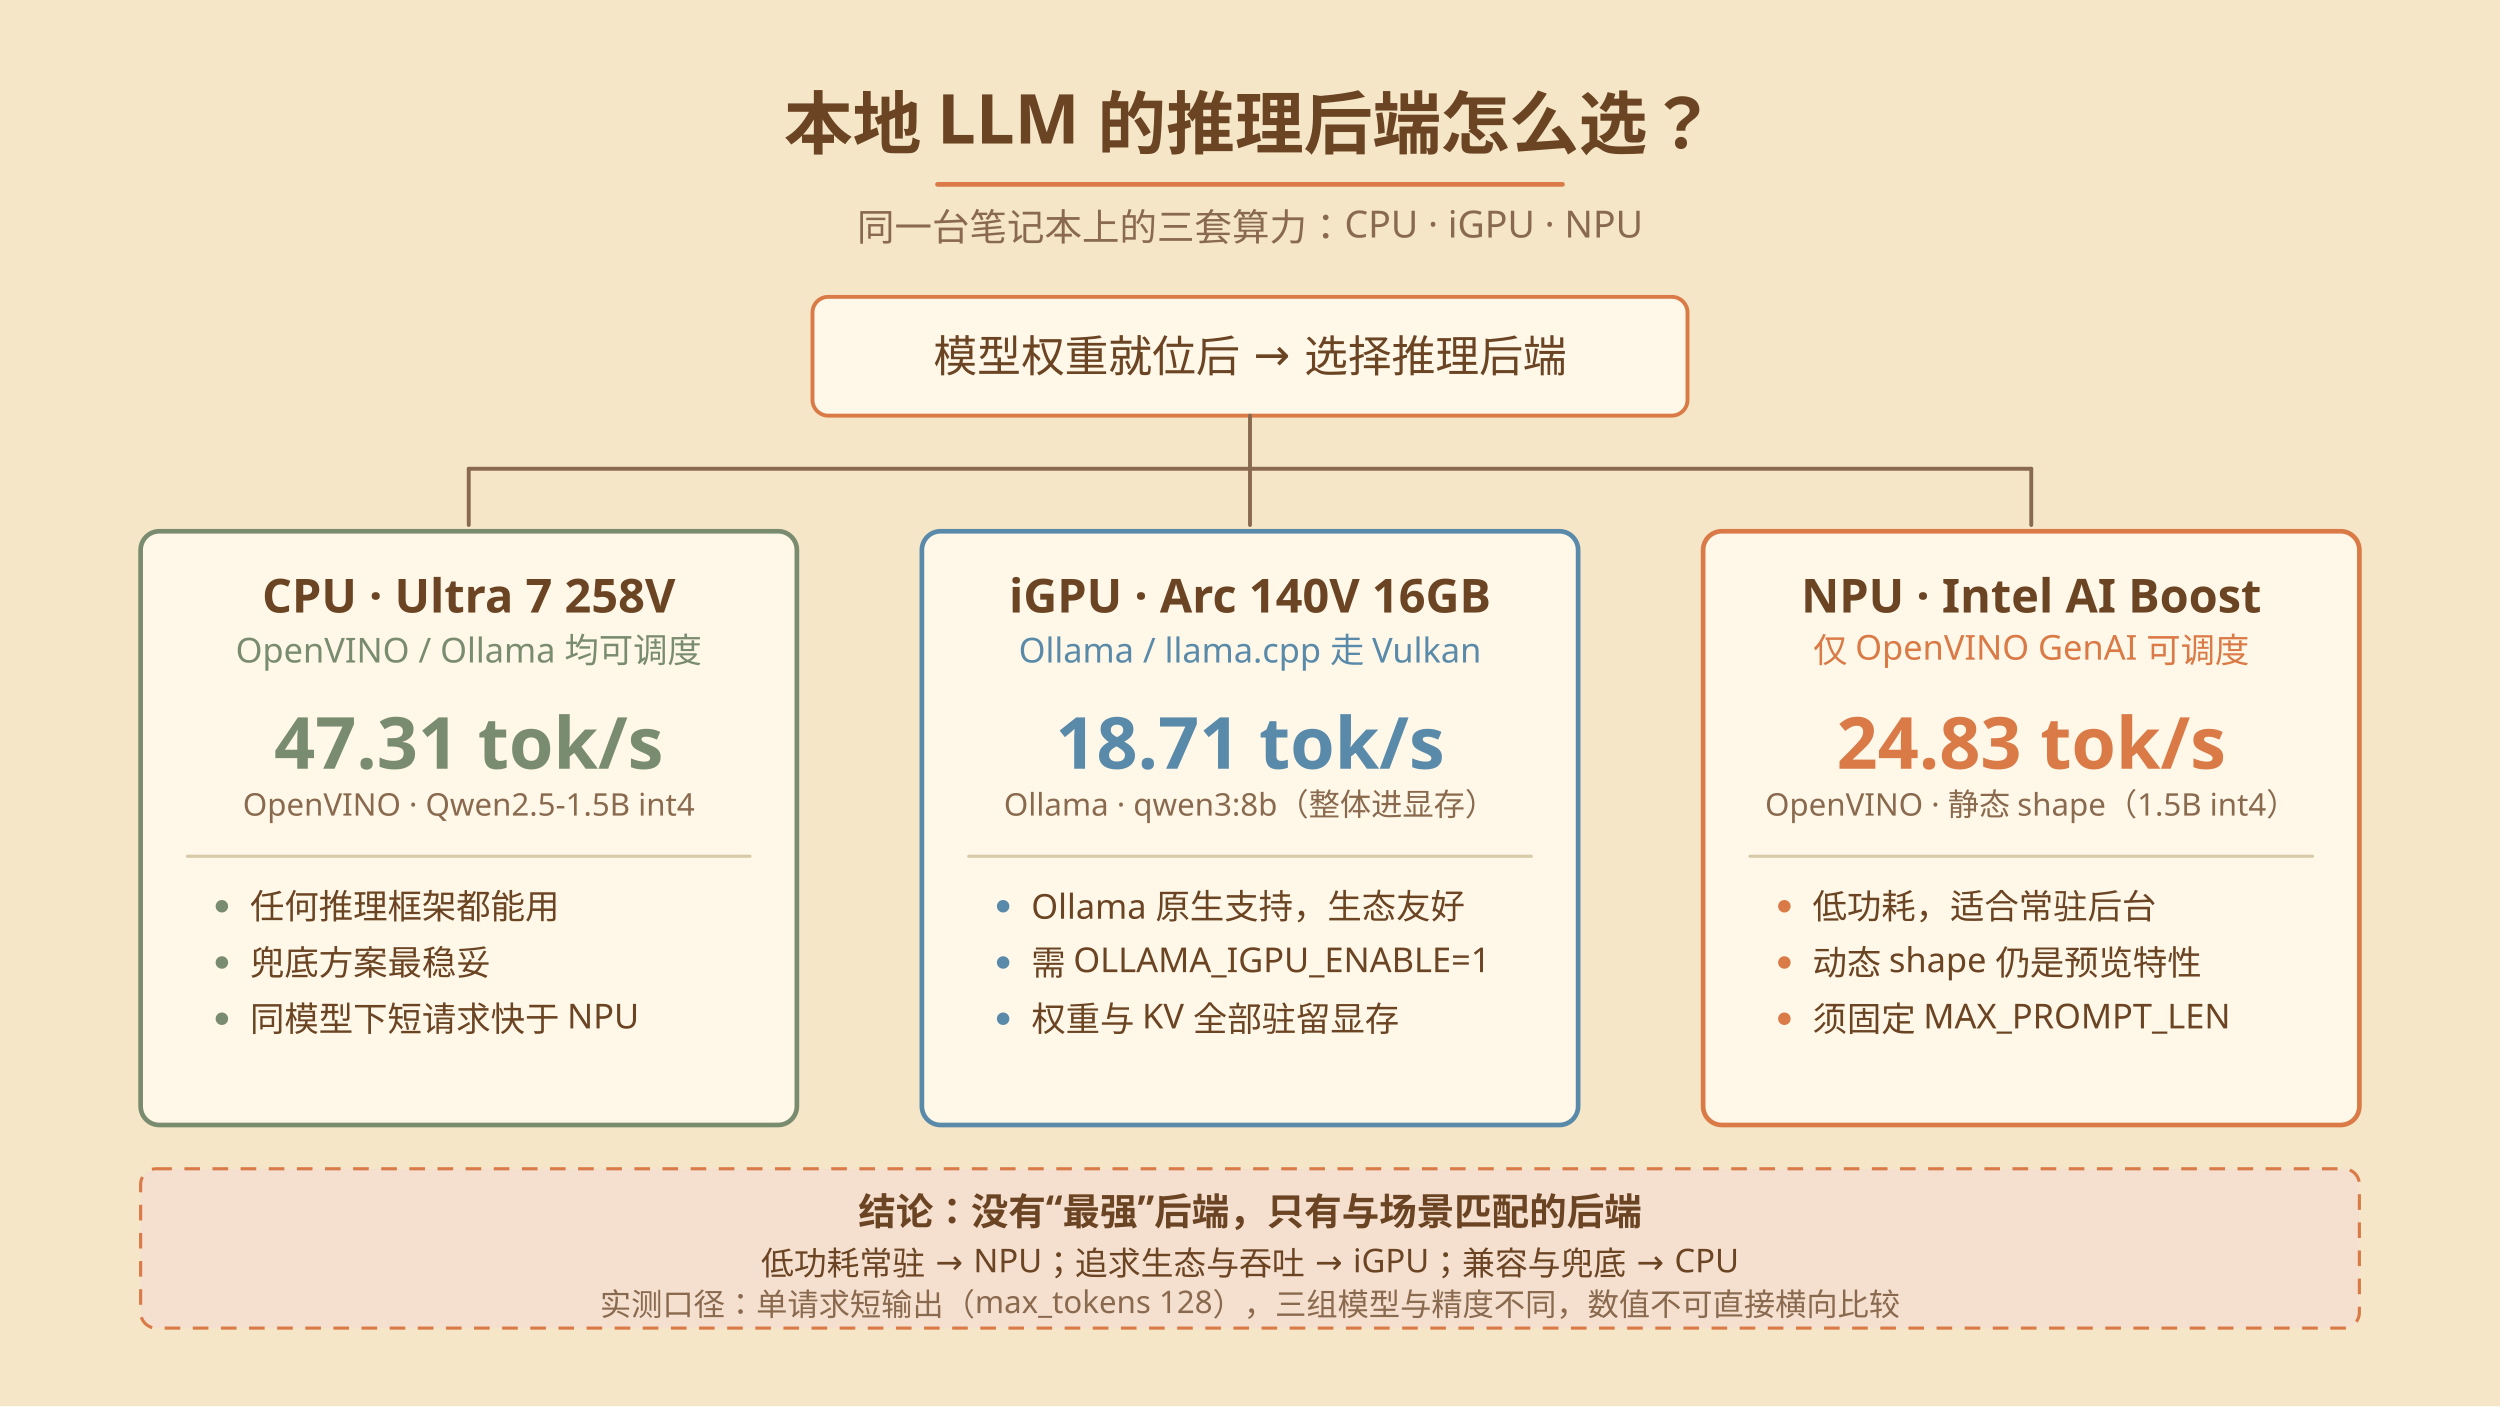
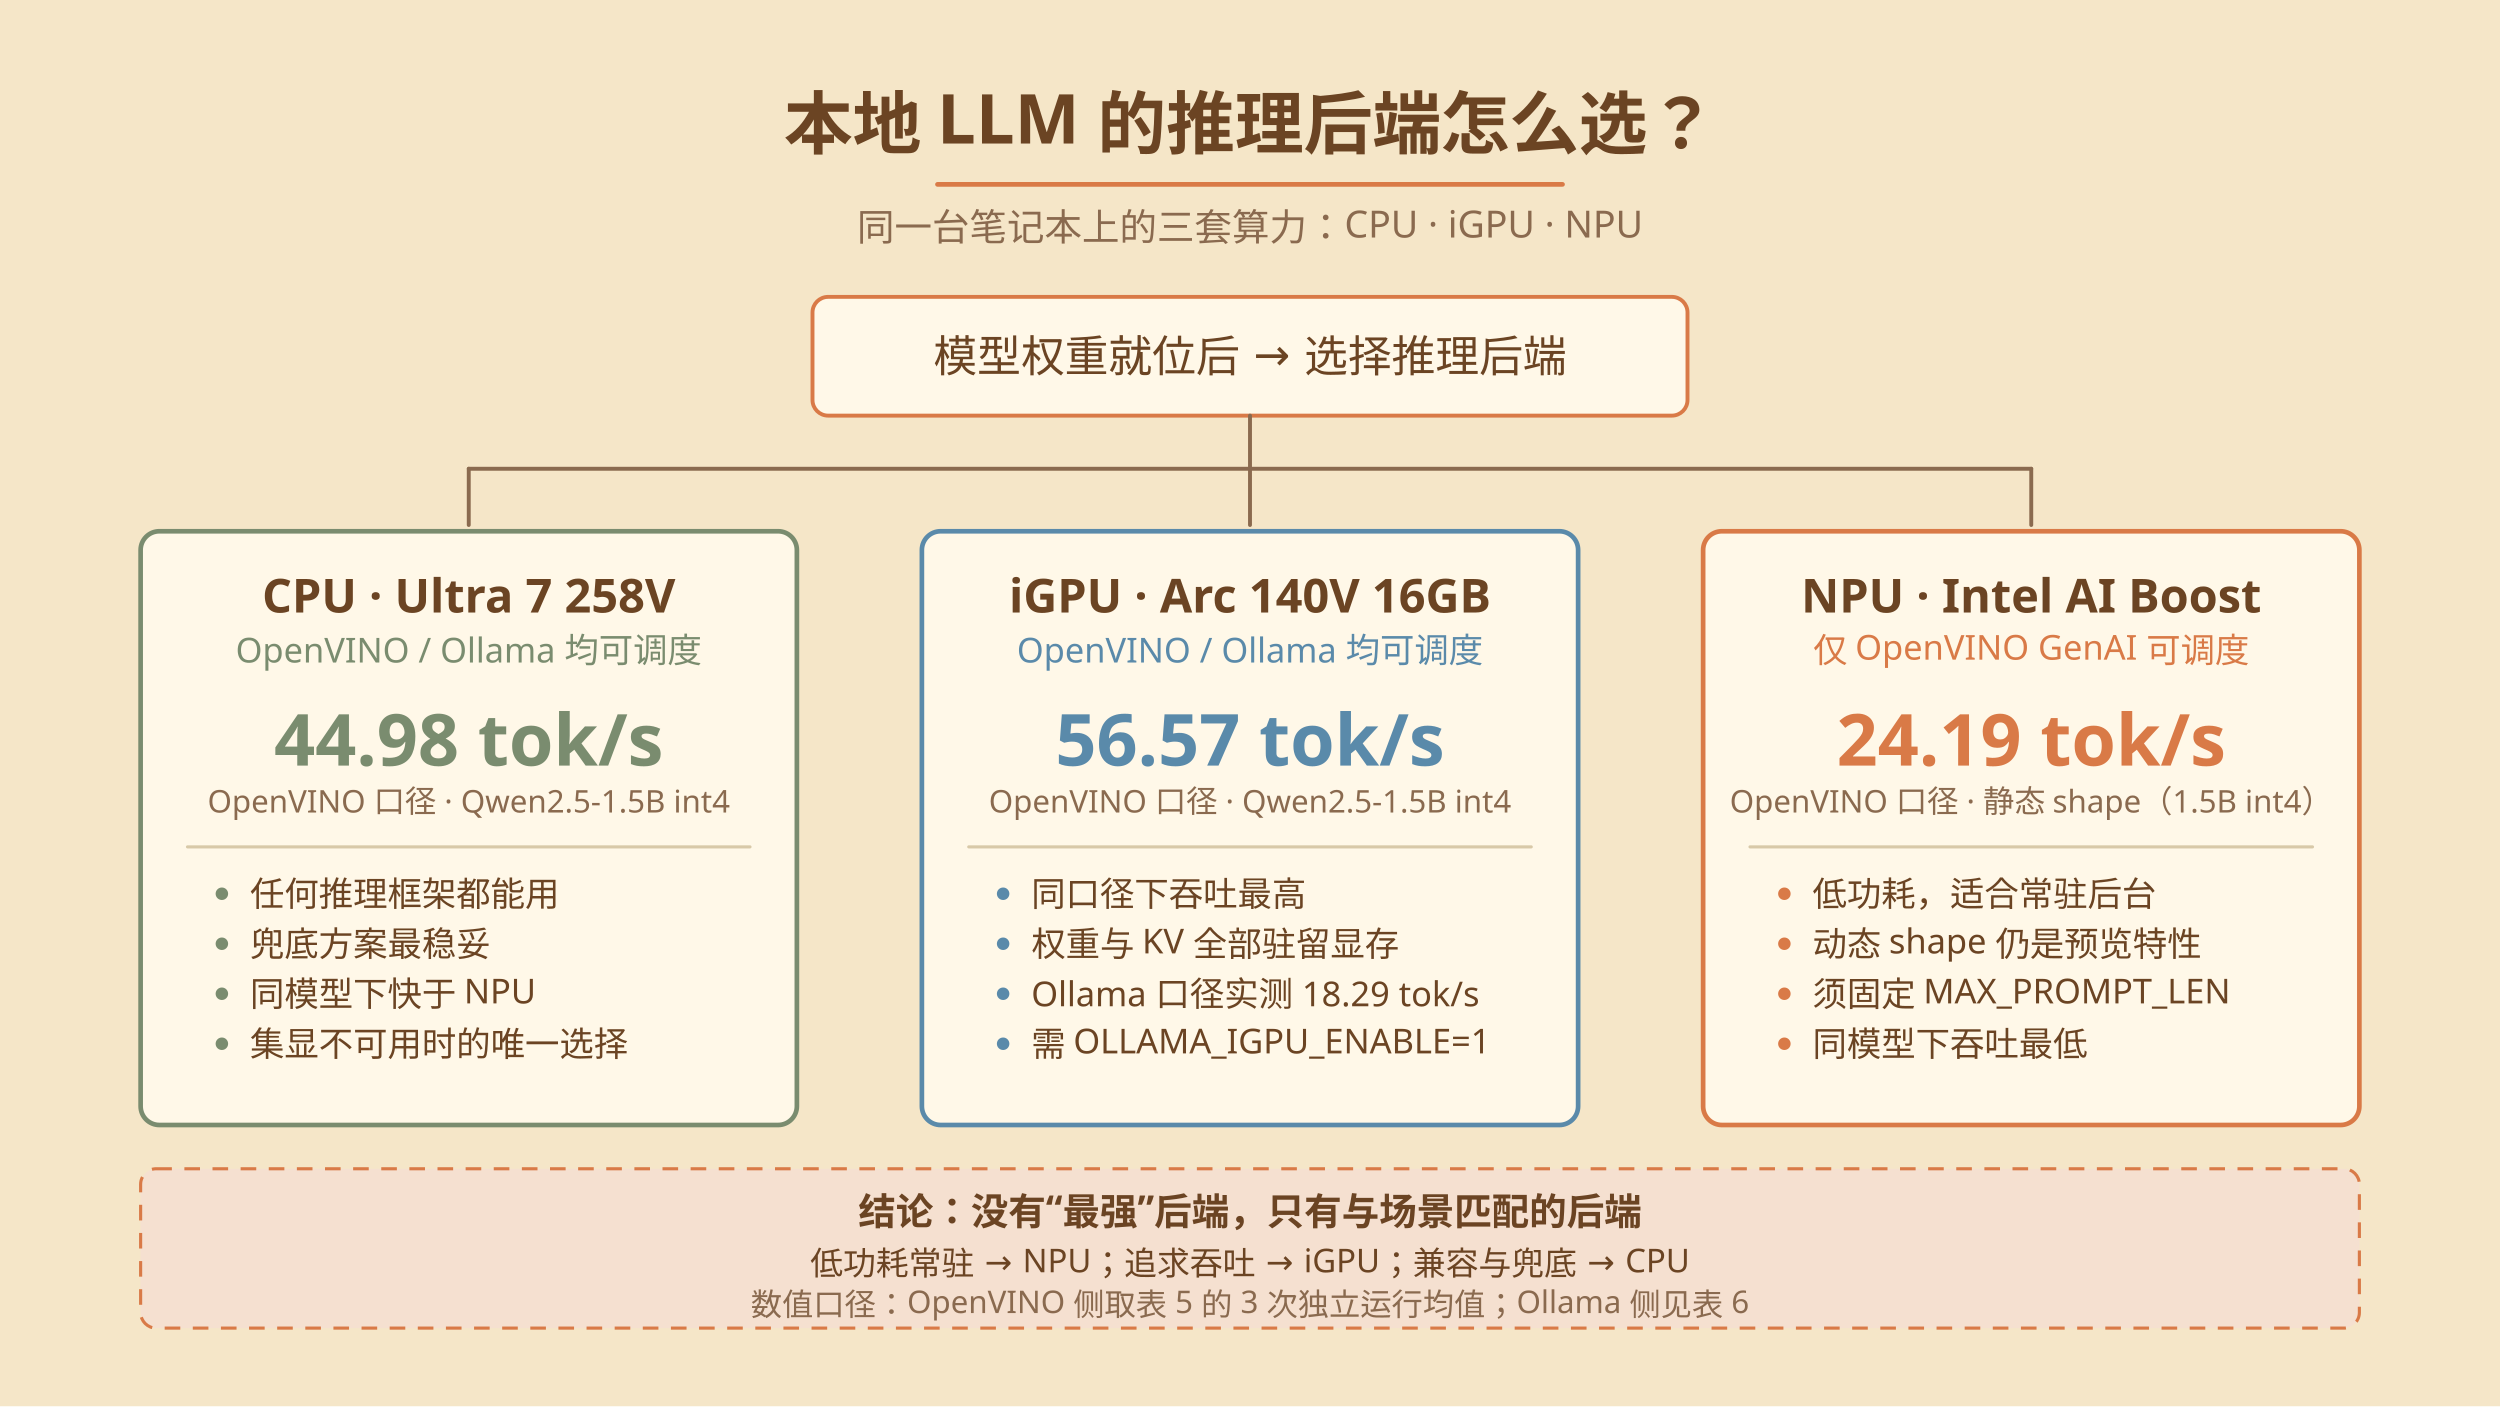
<svg xmlns="http://www.w3.org/2000/svg" viewBox="0 0 1600 900" width="1600" height="900" font-family="'PingFang SC', 'Microsoft YaHei', 'Hiragino Sans GB', 'WenQuanYi Micro Hei', sans-serif">
  <rect width="1600" height="900" fill="#F5E6C8" />
  <text x="800" y="95" text-anchor="middle" font-size="44" font-weight="700" fill="#6B4423">本地 LLM 的推理后端怎么选？</text>
  <line x1="600" y1="118" x2="1000" y2="118" stroke="#D97A47" stroke-width="3" stroke-linecap="round" />
  <text x="800" y="154" text-anchor="middle" font-size="24" fill="#8A6A4F">同一台笔记本上的三套算力：CPU · iGPU · NPU</text>
  <rect x="520" y="190" width="560" height="76" rx="10" fill="#FFF8E8" stroke="#D97A47" stroke-width="2.5" />
  <text x="800" y="238" text-anchor="middle" font-size="28" fill="#6B4423">模型权重就位后 → 选择推理后端</text>
  <path d="M800 266 L800 300" stroke="#8A6A4F" stroke-width="2.5" fill="none" stroke-linecap="round" />
  <path d="M300 300 L1300 300" stroke="#8A6A4F" stroke-width="2.5" fill="none" stroke-linecap="round" />
  <path d="M300 300 L300 336" stroke="#8A6A4F" stroke-width="2.5" fill="none" stroke-linecap="round" />
  <path d="M800 300 L800 336" stroke="#8A6A4F" stroke-width="2.5" fill="none" stroke-linecap="round" />
  <path d="M1300 300 L1300 336" stroke="#8A6A4F" stroke-width="2.5" fill="none" stroke-linecap="round" />
  <rect x="90" y="340" width="420" height="380" rx="12" fill="#FFF8E8" stroke="#7A8C6F" stroke-width="3" />
  <text x="300" y="392" text-anchor="middle" font-size="30" font-weight="700" fill="#6B4423">CPU · Ultra 7 258V</text>
  <text x="300" y="424" text-anchor="middle" font-size="22" fill="#7A8C6F">OpenVINO / Ollama 均可调度</text>
-   <text x="300" y="492" text-anchor="middle" font-size="46" font-weight="700" fill="#7A8C6F">47.31 tok/s</text>
-   <text x="300" y="522" text-anchor="middle" font-size="20" fill="#8A6A4F">OpenVINO · Qwen2.5-1.5B int4</text>
-   <line x1="120" y1="548" x2="480" y2="548" stroke="#D8C9A8" stroke-width="2" stroke-linecap="round" />
-   <circle cx="142" cy="580" r="4" fill="#7A8C6F" />
-   <text x="160" y="588" font-size="22" fill="#6B4423">任何推理框架都能用</text>
-   <circle cx="142" cy="616" r="4" fill="#7A8C6F" />
-   <text x="160" y="624" font-size="22" fill="#6B4423">兜底方案最稳妥</text>
-   <circle cx="142" cy="652" r="4" fill="#7A8C6F" />
-   <text x="160" y="660" font-size="22" fill="#6B4423">同模型下短请求快于 NPU</text>
+   <text x="300" y="490" text-anchor="middle" font-size="46" font-weight="700" fill="#7A8C6F">44.98 tok/s</text>
+   <text x="300" y="520" text-anchor="middle" font-size="20" fill="#8A6A4F">OpenVINO 口径 · Qwen2.5-1.5B int4</text>
+   <line x1="120" y1="542" x2="480" y2="542" stroke="#D8C9A8" stroke-width="2" stroke-linecap="round" />
+   <circle cx="142" cy="572" r="4" fill="#7A8C6F" />
+   <text x="160" y="580" font-size="22" fill="#6B4423">任何推理框架都能用</text>
+   <circle cx="142" cy="604" r="4" fill="#7A8C6F" />
+   <text x="160" y="612" font-size="22" fill="#6B4423">兜底方案最稳妥</text>
+   <circle cx="142" cy="636" r="4" fill="#7A8C6F" />
+   <text x="160" y="644" font-size="22" fill="#6B4423">同模型下快于 NPU</text>
+   <circle cx="142" cy="668" r="4" fill="#7A8C6F" />
+   <text x="160" y="676" font-size="22" fill="#6B4423">集显不可用时的唯一选择</text>
  <rect x="590" y="340" width="420" height="380" rx="12" fill="#FFF8E8" stroke="#5A8AAA" stroke-width="3" />
  <text x="800" y="392" text-anchor="middle" font-size="30" font-weight="700" fill="#6B4423">iGPU · Arc 140V 16GB</text>
-   <text x="800" y="424" text-anchor="middle" font-size="22" fill="#5A8AAA">Ollama / llama.cpp 走 Vulkan</text>
-   <text x="800" y="492" text-anchor="middle" font-size="46" font-weight="700" fill="#5A8AAA">18.71 tok/s</text>
-   <text x="800" y="522" text-anchor="middle" font-size="20" fill="#8A6A4F">Ollama · qwen3:8b（整体进显存）</text>
-   <line x1="620" y1="548" x2="980" y2="548" stroke="#D8C9A8" stroke-width="2" stroke-linecap="round" />
-   <circle cx="642" cy="580" r="4" fill="#5A8AAA" />
-   <text x="660" y="588" font-size="22" fill="#6B4423">Ollama 原生支持，生态友好</text>
-   <circle cx="642" cy="616" r="4" fill="#5A8AAA" />
-   <text x="660" y="624" font-size="22" fill="#6B4423">需 OLLAMA_IGPU_ENABLE=1</text>
-   <circle cx="642" cy="652" r="4" fill="#5A8AAA" />
-   <text x="660" y="660" font-size="22" fill="#6B4423">权重与 KV 全部驻留显存</text>
+   <text x="800" y="424" text-anchor="middle" font-size="22" fill="#5A8AAA">OpenVINO / Ollama 均可调度</text>
+   <text x="800" y="490" text-anchor="middle" font-size="46" font-weight="700" fill="#5A8AAA">56.57 tok/s</text>
+   <text x="800" y="520" text-anchor="middle" font-size="20" fill="#8A6A4F">OpenVINO 口径 · Qwen2.5-1.5B int4</text>
+   <line x1="620" y1="542" x2="980" y2="542" stroke="#D8C9A8" stroke-width="2" stroke-linecap="round" />
+   <circle cx="642" cy="572" r="4" fill="#5A8AAA" />
+   <text x="660" y="580" font-size="22" fill="#6B4423">同口径下吞吐最高</text>
+   <circle cx="642" cy="604" r="4" fill="#5A8AAA" />
+   <text x="660" y="612" font-size="22" fill="#6B4423">权重与 KV 全部驻留显存</text>
+   <circle cx="642" cy="636" r="4" fill="#5A8AAA" />
+   <text x="660" y="644" font-size="22" fill="#6B4423">Ollama 口径实测 18.29 tok/s</text>
+   <circle cx="642" cy="668" r="4" fill="#5A8AAA" />
+   <text x="660" y="676" font-size="22" fill="#6B4423">需 OLLAMA_IGPU_ENABLE=1</text>
  <rect x="1090" y="340" width="420" height="380" rx="12" fill="#FFF8E8" stroke="#D97A47" stroke-width="3" />
  <text x="1300" y="392" text-anchor="middle" font-size="30" font-weight="700" fill="#6B4423">NPU · Intel AI Boost</text>
  <text x="1300" y="424" text-anchor="middle" font-size="22" fill="#D97A47">仅 OpenVINO GenAI 可调度</text>
-   <text x="1300" y="492" text-anchor="middle" font-size="46" font-weight="700" fill="#D97A47">24.83 tok/s</text>
-   <text x="1300" y="522" text-anchor="middle" font-size="20" fill="#8A6A4F">OpenVINO · 静态 shape（1.5B int4）</text>
-   <line x1="1120" y1="548" x2="1480" y2="548" stroke="#D8C9A8" stroke-width="2" stroke-linecap="round" />
-   <circle cx="1142" cy="580" r="4" fill="#D97A47" />
-   <text x="1160" y="588" font-size="22" fill="#6B4423">低功耗，适合常驻后台</text>
-   <circle cx="1142" cy="616" r="4" fill="#D97A47" />
-   <text x="1160" y="624" font-size="22" fill="#6B4423">动态 shape 仍是预览特性</text>
-   <circle cx="1142" cy="652" r="4" fill="#D97A47" />
-   <text x="1160" y="660" font-size="22" fill="#6B4423">须固定 MAX_PROMPT_LEN</text>
+   <text x="1300" y="490" text-anchor="middle" font-size="46" font-weight="700" fill="#D97A47">24.19 tok/s</text>
+   <text x="1300" y="520" text-anchor="middle" font-size="20" fill="#8A6A4F">OpenVINO 口径 · 静态 shape（1.5B int4）</text>
+   <line x1="1120" y1="542" x2="1480" y2="542" stroke="#D8C9A8" stroke-width="2" stroke-linecap="round" />
+   <circle cx="1142" cy="572" r="4" fill="#D97A47" />
+   <text x="1160" y="580" font-size="22" fill="#6B4423">低功耗，适合常驻后台</text>
+   <circle cx="1142" cy="604" r="4" fill="#D97A47" />
+   <text x="1160" y="612" font-size="22" fill="#6B4423">动态 shape 仍是预览特性</text>
+   <circle cx="1142" cy="636" r="4" fill="#D97A47" />
+   <text x="1160" y="644" font-size="22" fill="#6B4423">须固定 MAX_PROMPT_LEN</text>
+   <circle cx="1142" cy="668" r="4" fill="#D97A47" />
+   <text x="1160" y="676" font-size="22" fill="#6B4423">同模型下吞吐最低</text>
  <rect x="90" y="748" width="1420" height="102" rx="10" fill="#F5E0D0" stroke="#D97A47" stroke-width="2" stroke-dasharray="10,8" />
  <text x="800" y="784" text-anchor="middle" font-size="24" font-weight="700" fill="#6B4423">结论：没有“最强”后端，只有与场景匹配的后端</text>
-   <text x="800" y="816" text-anchor="middle" font-size="21" fill="#6B4423">低功耗常驻 → NPU；追求生态与吞吐 → iGPU；兼容与兜底 → CPU</text>
-   <text x="800" y="842" text-anchor="middle" font-size="20" fill="#8A6A4F">实测口径：单请求短输出（max_tokens 128），三组模型与精度不同，数值不可直接横向比较</text>
+   <text x="800" y="816" text-anchor="middle" font-size="21" fill="#6B4423">低功耗常驻 → NPU；追求吞吐 → iGPU；兼容与兜底 → CPU</text>
+   <text x="800" y="842" text-anchor="middle" font-size="20" fill="#8A6A4F">数值口径：OpenVINO 侧取表 5 的 3 次独立运行均值；Ollama 侧见表 6</text>
</svg>
